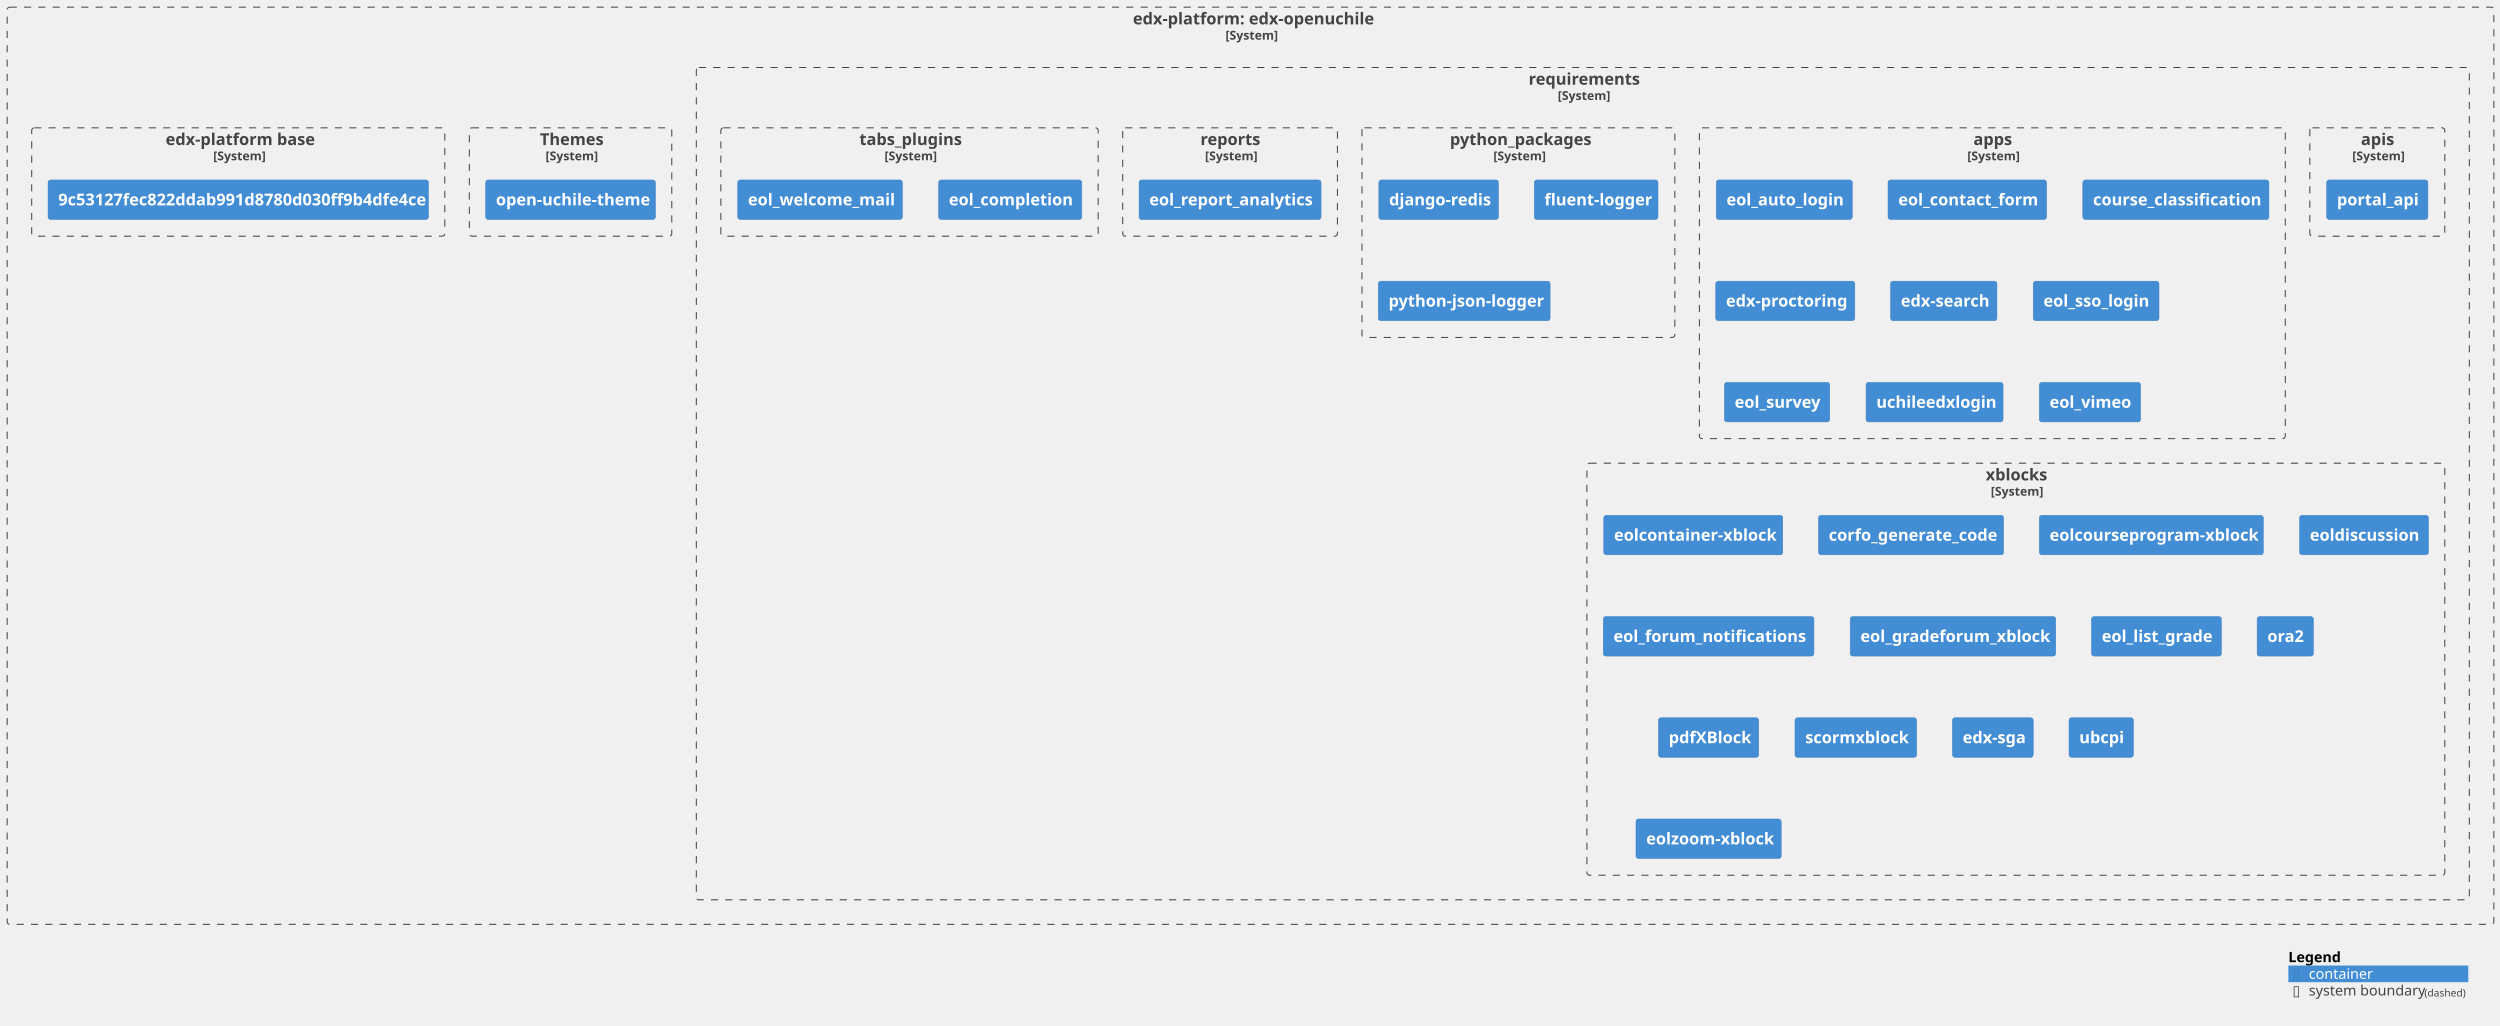
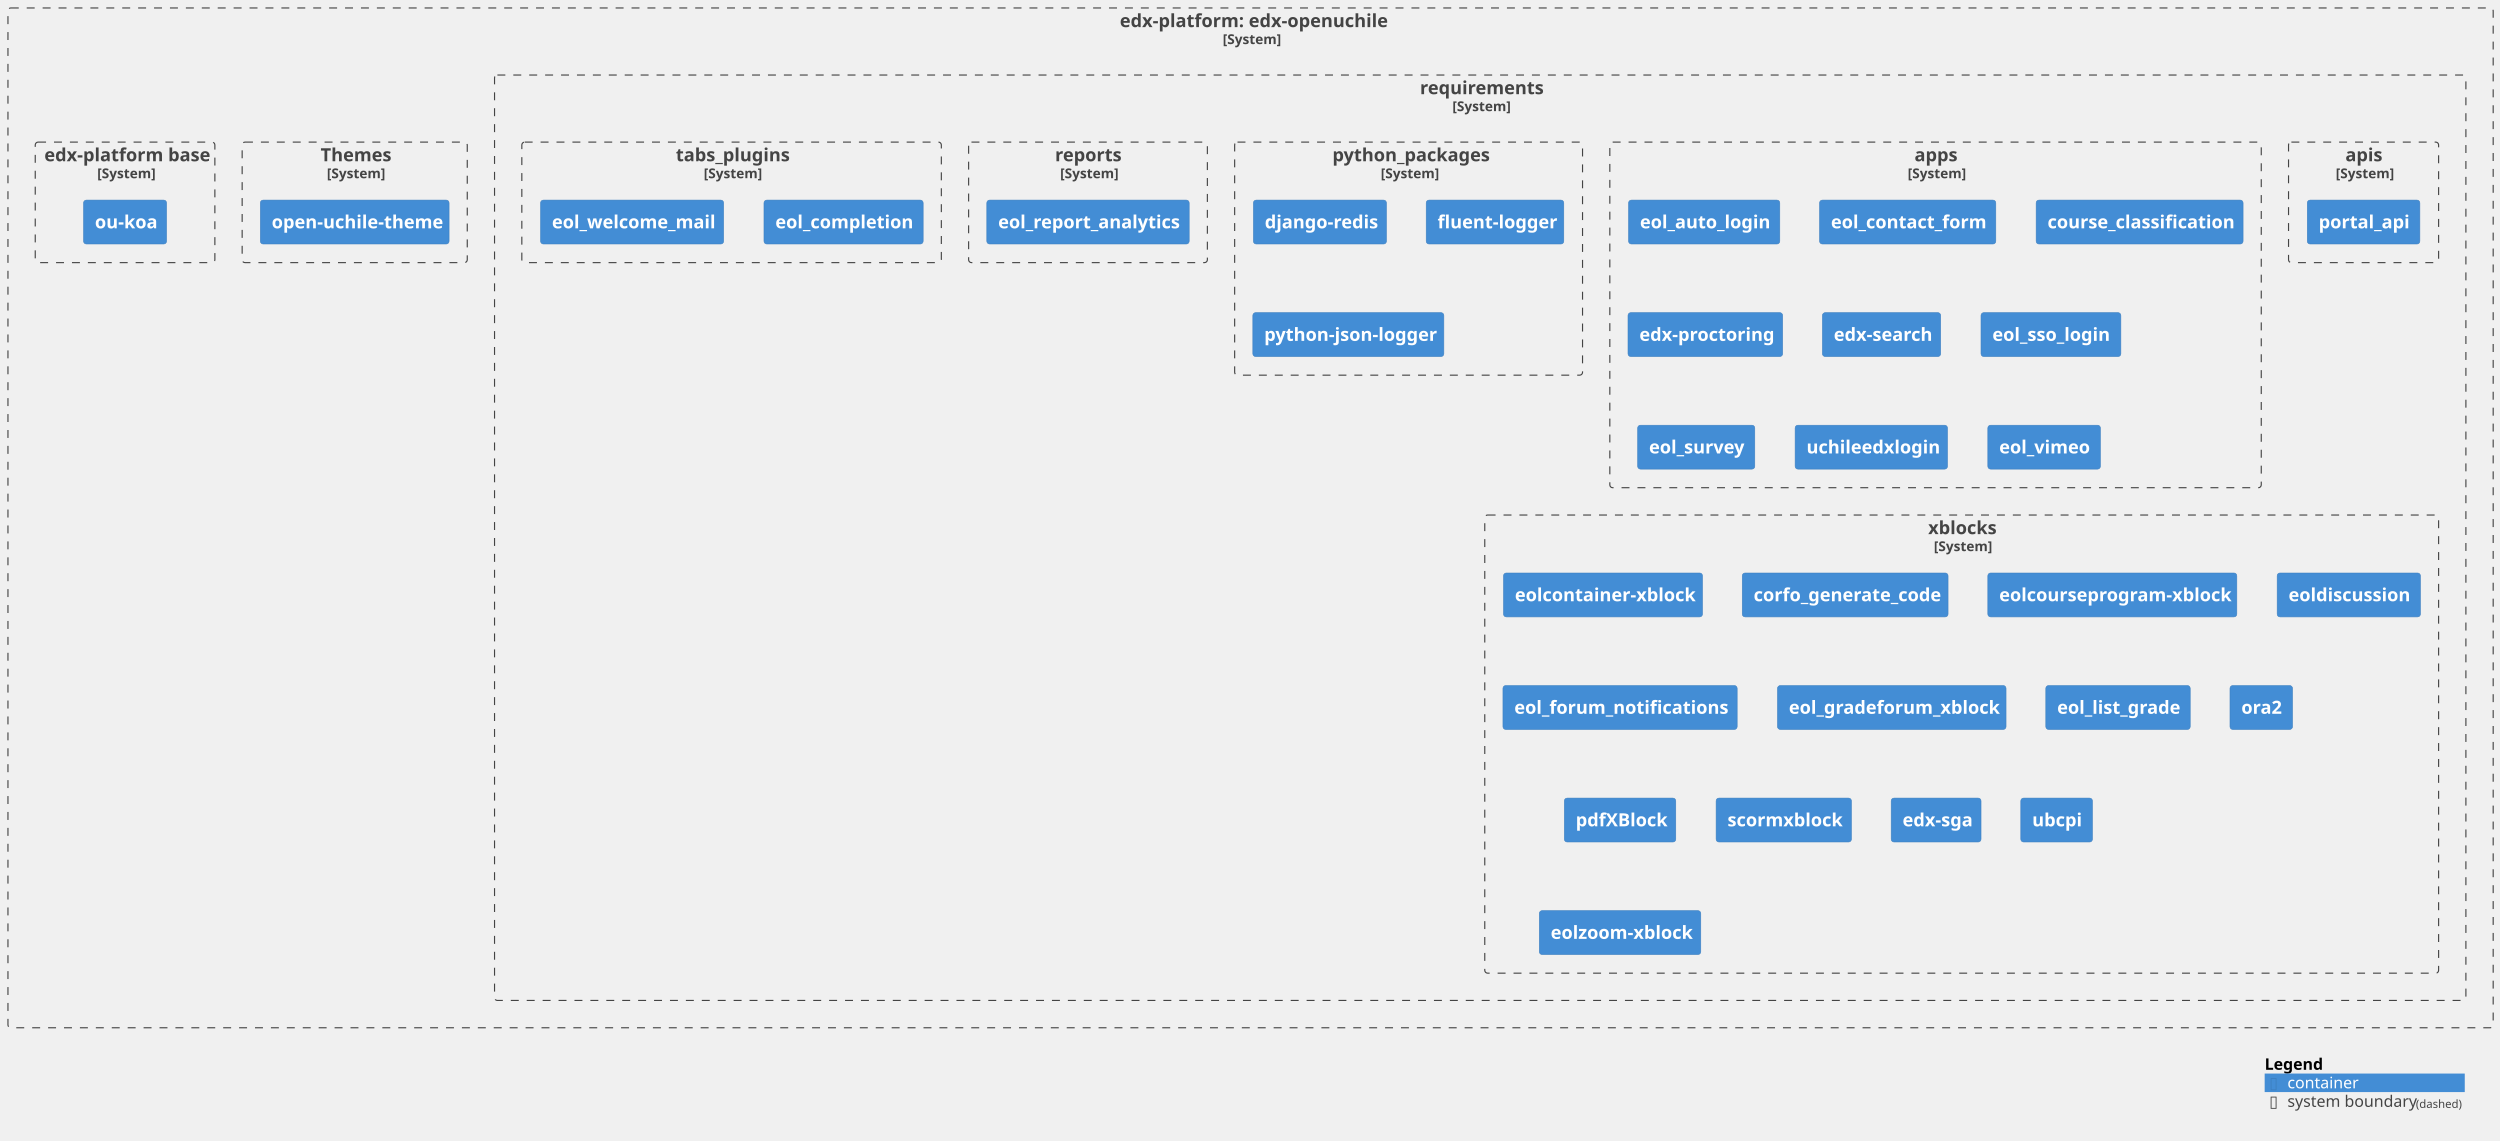
- <svg xmlns="http://www.w3.org/2000/svg" xmlns:xlink="http://www.w3.org/1999/xlink" contentStyleType="text/css" height="1003px" preserveAspectRatio="none" style="width:2445px;height:1003px;background:#FFFFFF;" version="1.1" viewBox="0 0 2445 1003" width="2445px" zoomAndPan="magnify">
+ <svg xmlns="http://www.w3.org/2000/svg" xmlns:xlink="http://www.w3.org/1999/xlink" contentStyleType="text/css" height="1003px" preserveAspectRatio="none" style="width:2199px;height:1003px;background:#FFFFFF;" version="1.1" viewBox="0 0 2199 1003" width="2199px" zoomAndPan="magnify">
  <defs />
  <g>
    <g id="cluster_c1">
      <a href="https://github.com/open-uchile/edx-openuchile" target="foo" title="https://github.com/open-uchile/edx-openuchile" xlink:actuate="onRequest" xlink:href="https://github.com/open-uchile/edx-openuchile" xlink:show="new" xlink:title="https://github.com/open-uchile/edx-openuchile" xlink:type="simple">
-         <rect fill="none" height="897" rx="2.5" ry="2.5" style="stroke:#444444;stroke-width:1.0;stroke-dasharray:7.0,7.0;" width="2432" x="7" y="7" />
-         <text fill="#444444" font-family="sans-serif" font-size="16" font-weight="bold" lengthAdjust="spacing" textLength="230" x="1108" y="23.852">edx-platform: edx-openuchile</text>
-         <text fill="#444444" font-family="sans-serif" font-size="12" font-weight="bold" lengthAdjust="spacing" textLength="49" x="1198.5" y="38.764">[System]</text>
+         <rect fill="none" height="897" rx="2.5" ry="2.5" style="stroke:#444444;stroke-width:1.0;stroke-dasharray:7.0,7.0;" width="2186" x="7" y="7" />
+         <text fill="#444444" font-family="sans-serif" font-size="16" font-weight="bold" lengthAdjust="spacing" textLength="230" x="985" y="23.852">edx-platform: edx-openuchile</text>
+         <text fill="#444444" font-family="sans-serif" font-size="12" font-weight="bold" lengthAdjust="spacing" textLength="49" x="1075.5" y="38.764">[System]</text>
      </a>
    </g>
    <g id="cluster_c2">
      <a href="https://github.com/open-uchile/edx-openuchile/blob/main/requirements/" target="foo" title="https://github.com/open-uchile/edx-openuchile/blob/main/requirements/" xlink:actuate="onRequest" xlink:href="https://github.com/open-uchile/edx-openuchile/blob/main/requirements/" xlink:show="new" xlink:title="https://github.com/open-uchile/edx-openuchile/blob/main/requirements/" xlink:type="simple">
-         <rect fill="none" height="814" rx="2.5" ry="2.5" style="stroke:#444444;stroke-width:1.0;stroke-dasharray:7.0,7.0;" width="1734" x="681" y="66" />
-         <text fill="#444444" font-family="sans-serif" font-size="16" font-weight="bold" lengthAdjust="spacing" textLength="106" x="1495" y="82.852">requirements</text>
-         <text fill="#444444" font-family="sans-serif" font-size="12" font-weight="bold" lengthAdjust="spacing" textLength="49" x="1523.5" y="97.764">[System]</text>
+         <rect fill="none" height="814" rx="2.5" ry="2.5" style="stroke:#444444;stroke-width:1.0;stroke-dasharray:7.0,7.0;" width="1734" x="435" y="66" />
+         <text fill="#444444" font-family="sans-serif" font-size="16" font-weight="bold" lengthAdjust="spacing" textLength="106" x="1249" y="82.852">requirements</text>
+         <text fill="#444444" font-family="sans-serif" font-size="12" font-weight="bold" lengthAdjust="spacing" textLength="49" x="1277.5" y="97.764">[System]</text>
      </a>
    </g>
    <g id="cluster_apis">
      <a href="https://github.com/open-uchile/edx-openuchile/blob/main/requirements/apis.txt" target="foo" title="https://github.com/open-uchile/edx-openuchile/blob/main/requirements/apis.txt" xlink:actuate="onRequest" xlink:href="https://github.com/open-uchile/edx-openuchile/blob/main/requirements/apis.txt" xlink:show="new" xlink:title="https://github.com/open-uchile/edx-openuchile/blob/main/requirements/apis.txt" xlink:type="simple">
-         <rect fill="none" height="106" rx="2.5" ry="2.5" style="stroke:#444444;stroke-width:1.0;stroke-dasharray:7.0,7.0;" width="132" x="2259" y="125" />
-         <text fill="#444444" font-family="sans-serif" font-size="16" font-weight="bold" lengthAdjust="spacing" textLength="32" x="2309" y="141.852">apis</text>
-         <text fill="#444444" font-family="sans-serif" font-size="12" font-weight="bold" lengthAdjust="spacing" textLength="49" x="2300.5" y="156.764">[System]</text>
+         <rect fill="none" height="106" rx="2.5" ry="2.5" style="stroke:#444444;stroke-width:1.0;stroke-dasharray:7.0,7.0;" width="132" x="2013" y="125" />
+         <text fill="#444444" font-family="sans-serif" font-size="16" font-weight="bold" lengthAdjust="spacing" textLength="32" x="2063" y="141.852">apis</text>
+         <text fill="#444444" font-family="sans-serif" font-size="12" font-weight="bold" lengthAdjust="spacing" textLength="49" x="2054.5" y="156.764">[System]</text>
      </a>
    </g>
    <g id="cluster_apps">
      <a href="https://github.com/open-uchile/edx-openuchile/blob/main/requirements/apps.txt" target="foo" title="https://github.com/open-uchile/edx-openuchile/blob/main/requirements/apps.txt" xlink:actuate="onRequest" xlink:href="https://github.com/open-uchile/edx-openuchile/blob/main/requirements/apps.txt" xlink:show="new" xlink:title="https://github.com/open-uchile/edx-openuchile/blob/main/requirements/apps.txt" xlink:type="simple">
-         <rect fill="none" height="304" rx="2.5" ry="2.5" style="stroke:#444444;stroke-width:1.0;stroke-dasharray:7.0,7.0;" width="573" x="1662" y="125" />
-         <text fill="#444444" font-family="sans-serif" font-size="16" font-weight="bold" lengthAdjust="spacing" textLength="37" x="1930" y="141.852">apps</text>
-         <text fill="#444444" font-family="sans-serif" font-size="12" font-weight="bold" lengthAdjust="spacing" textLength="49" x="1924" y="156.764">[System]</text>
+         <rect fill="none" height="304" rx="2.5" ry="2.5" style="stroke:#444444;stroke-width:1.0;stroke-dasharray:7.0,7.0;" width="573" x="1416" y="125" />
+         <text fill="#444444" font-family="sans-serif" font-size="16" font-weight="bold" lengthAdjust="spacing" textLength="37" x="1684" y="141.852">apps</text>
+         <text fill="#444444" font-family="sans-serif" font-size="12" font-weight="bold" lengthAdjust="spacing" textLength="49" x="1678" y="156.764">[System]</text>
      </a>
    </g>
    <g id="cluster_python_packages">
      <a href="https://github.com/open-uchile/edx-openuchile/blob/main/requirements/python_packages.txt" target="foo" title="https://github.com/open-uchile/edx-openuchile/blob/main/requirements/python_packages.txt" xlink:actuate="onRequest" xlink:href="https://github.com/open-uchile/edx-openuchile/blob/main/requirements/python_packages.txt" xlink:show="new" xlink:title="https://github.com/open-uchile/edx-openuchile/blob/main/requirements/python_packages.txt" xlink:type="simple">
-         <rect fill="none" height="205" rx="2.5" ry="2.5" style="stroke:#444444;stroke-width:1.0;stroke-dasharray:7.0,7.0;" width="306" x="1332" y="125" />
-         <text fill="#444444" font-family="sans-serif" font-size="16" font-weight="bold" lengthAdjust="spacing" textLength="134" x="1418" y="141.852">python_packages</text>
-         <text fill="#444444" font-family="sans-serif" font-size="12" font-weight="bold" lengthAdjust="spacing" textLength="49" x="1460.5" y="156.764">[System]</text>
+         <rect fill="none" height="205" rx="2.5" ry="2.5" style="stroke:#444444;stroke-width:1.0;stroke-dasharray:7.0,7.0;" width="306" x="1086" y="125" />
+         <text fill="#444444" font-family="sans-serif" font-size="16" font-weight="bold" lengthAdjust="spacing" textLength="134" x="1172" y="141.852">python_packages</text>
+         <text fill="#444444" font-family="sans-serif" font-size="12" font-weight="bold" lengthAdjust="spacing" textLength="49" x="1214.5" y="156.764">[System]</text>
      </a>
    </g>
    <g id="cluster_reports">
      <a href="https://github.com/open-uchile/edx-openuchile/blob/main/requirements/reports.txt" target="foo" title="https://github.com/open-uchile/edx-openuchile/blob/main/requirements/reports.txt" xlink:actuate="onRequest" xlink:href="https://github.com/open-uchile/edx-openuchile/blob/main/requirements/reports.txt" xlink:show="new" xlink:title="https://github.com/open-uchile/edx-openuchile/blob/main/requirements/reports.txt" xlink:type="simple">
-         <rect fill="none" height="106" rx="2.5" ry="2.5" style="stroke:#444444;stroke-width:1.0;stroke-dasharray:7.0,7.0;" width="210" x="1098" y="125" />
-         <text fill="#444444" font-family="sans-serif" font-size="16" font-weight="bold" lengthAdjust="spacing" textLength="58" x="1174" y="141.852">reports</text>
-         <text fill="#444444" font-family="sans-serif" font-size="12" font-weight="bold" lengthAdjust="spacing" textLength="49" x="1178.5" y="156.764">[System]</text>
+         <rect fill="none" height="106" rx="2.5" ry="2.5" style="stroke:#444444;stroke-width:1.0;stroke-dasharray:7.0,7.0;" width="210" x="852" y="125" />
+         <text fill="#444444" font-family="sans-serif" font-size="16" font-weight="bold" lengthAdjust="spacing" textLength="58" x="928" y="141.852">reports</text>
+         <text fill="#444444" font-family="sans-serif" font-size="12" font-weight="bold" lengthAdjust="spacing" textLength="49" x="932.5" y="156.764">[System]</text>
      </a>
    </g>
    <g id="cluster_tabs_plugins">
      <a href="https://github.com/open-uchile/edx-openuchile/blob/main/requirements/tabs_plugins.txt" target="foo" title="https://github.com/open-uchile/edx-openuchile/blob/main/requirements/tabs_plugins.txt" xlink:actuate="onRequest" xlink:href="https://github.com/open-uchile/edx-openuchile/blob/main/requirements/tabs_plugins.txt" xlink:show="new" xlink:title="https://github.com/open-uchile/edx-openuchile/blob/main/requirements/tabs_plugins.txt" xlink:type="simple">
-         <rect fill="none" height="106" rx="2.5" ry="2.5" style="stroke:#444444;stroke-width:1.0;stroke-dasharray:7.0,7.0;" width="369" x="705" y="125" />
-         <text fill="#444444" font-family="sans-serif" font-size="16" font-weight="bold" lengthAdjust="spacing" textLength="98" x="840.5" y="141.852">tabs_plugins</text>
-         <text fill="#444444" font-family="sans-serif" font-size="12" font-weight="bold" lengthAdjust="spacing" textLength="49" x="865" y="156.764">[System]</text>
+         <rect fill="none" height="106" rx="2.5" ry="2.5" style="stroke:#444444;stroke-width:1.0;stroke-dasharray:7.0,7.0;" width="369" x="459" y="125" />
+         <text fill="#444444" font-family="sans-serif" font-size="16" font-weight="bold" lengthAdjust="spacing" textLength="98" x="594.5" y="141.852">tabs_plugins</text>
+         <text fill="#444444" font-family="sans-serif" font-size="12" font-weight="bold" lengthAdjust="spacing" textLength="49" x="619" y="156.764">[System]</text>
      </a>
    </g>
    <g id="cluster_xblocks">
      <a href="https://github.com/open-uchile/edx-openuchile/blob/main/requirements/xblocks.txt" target="foo" title="https://github.com/open-uchile/edx-openuchile/blob/main/requirements/xblocks.txt" xlink:actuate="onRequest" xlink:href="https://github.com/open-uchile/edx-openuchile/blob/main/requirements/xblocks.txt" xlink:show="new" xlink:title="https://github.com/open-uchile/edx-openuchile/blob/main/requirements/xblocks.txt" xlink:type="simple">
-         <rect fill="none" height="403" rx="2.5" ry="2.5" style="stroke:#444444;stroke-width:1.0;stroke-dasharray:7.0,7.0;" width="839" x="1552" y="453" />
-         <text fill="#444444" font-family="sans-serif" font-size="16" font-weight="bold" lengthAdjust="spacing" textLength="59" x="1942" y="469.852">xblocks</text>
-         <text fill="#444444" font-family="sans-serif" font-size="12" font-weight="bold" lengthAdjust="spacing" textLength="49" x="1947" y="484.764">[System]</text>
+         <rect fill="none" height="403" rx="2.5" ry="2.5" style="stroke:#444444;stroke-width:1.0;stroke-dasharray:7.0,7.0;" width="839" x="1306" y="453" />
+         <text fill="#444444" font-family="sans-serif" font-size="16" font-weight="bold" lengthAdjust="spacing" textLength="59" x="1696" y="469.852">xblocks</text>
+         <text fill="#444444" font-family="sans-serif" font-size="12" font-weight="bold" lengthAdjust="spacing" textLength="49" x="1701" y="484.764">[System]</text>
      </a>
    </g>
    <g id="cluster_theme">
      <a href="https://github.com/open-uchile/edx-openuchile/blob/main/themes/" target="foo" title="https://github.com/open-uchile/edx-openuchile/blob/main/themes/" xlink:actuate="onRequest" xlink:href="https://github.com/open-uchile/edx-openuchile/blob/main/themes/" xlink:show="new" xlink:title="https://github.com/open-uchile/edx-openuchile/blob/main/themes/" xlink:type="simple">
-         <rect fill="none" height="106" rx="2.5" ry="2.5" style="stroke:#444444;stroke-width:1.0;stroke-dasharray:7.0,7.0;" width="198" x="459" y="125" />
-         <text fill="#444444" font-family="sans-serif" font-size="16" font-weight="bold" lengthAdjust="spacing" textLength="60" x="528" y="141.852">Themes</text>
-         <text fill="#444444" font-family="sans-serif" font-size="12" font-weight="bold" lengthAdjust="spacing" textLength="49" x="533.5" y="156.764">[System]</text>
+         <rect fill="none" height="106" rx="2.5" ry="2.5" style="stroke:#444444;stroke-width:1.0;stroke-dasharray:7.0,7.0;" width="198" x="213" y="125" />
+         <text fill="#444444" font-family="sans-serif" font-size="16" font-weight="bold" lengthAdjust="spacing" textLength="60" x="282" y="141.852">Themes</text>
+         <text fill="#444444" font-family="sans-serif" font-size="12" font-weight="bold" lengthAdjust="spacing" textLength="49" x="287.5" y="156.764">[System]</text>
      </a>
    </g>
    <g id="cluster_dockerfile">
      <a href="https://github.com/open-uchile/edx-openuchile/blob/main/Dockerfile" target="foo" title="https://github.com/open-uchile/edx-openuchile/blob/main/Dockerfile" xlink:actuate="onRequest" xlink:href="https://github.com/open-uchile/edx-openuchile/blob/main/Dockerfile" xlink:show="new" xlink:title="https://github.com/open-uchile/edx-openuchile/blob/main/Dockerfile" xlink:type="simple">
-         <rect fill="none" height="106" rx="2.5" ry="2.5" style="stroke:#444444;stroke-width:1.0;stroke-dasharray:7.0,7.0;" width="404" x="31" y="125" />
-         <text fill="#444444" font-family="sans-serif" font-size="16" font-weight="bold" lengthAdjust="spacing" textLength="142" x="162" y="141.852">edx-platform base</text>
-         <text fill="#444444" font-family="sans-serif" font-size="12" font-weight="bold" lengthAdjust="spacing" textLength="49" x="208.5" y="156.764">[System]</text>
+         <rect fill="none" height="106" rx="2.5" ry="2.5" style="stroke:#444444;stroke-width:1.0;stroke-dasharray:7.0,7.0;" width="158" x="31" y="125" />
+         <text fill="#444444" font-family="sans-serif" font-size="16" font-weight="bold" lengthAdjust="spacing" textLength="142" x="39" y="141.852">edx-platform base</text>
+         <text fill="#444444" font-family="sans-serif" font-size="12" font-weight="bold" lengthAdjust="spacing" textLength="49" x="85.5" y="156.764">[System]</text>
      </a>
    </g>
    <g id="elem_apis1">
      <a href="https://github.com/open-uchile/portal_api" target="foo" title="https://github.com/open-uchile/portal_api" xlink:actuate="onRequest" xlink:href="https://github.com/open-uchile/portal_api" xlink:show="new" xlink:title="https://github.com/open-uchile/portal_api" xlink:type="simple">
-         <rect fill="#438DD5" height="38.625" rx="2.5" ry="2.5" style="stroke:#3C7FC0;stroke-width:0.5;" width="99" x="2275.5" y="176" />
-         <text fill="#FFFFFF" font-family="sans-serif" font-size="16" font-weight="bold" lengthAdjust="spacing" textLength="79" x="2285.5" y="200.852">portal_api</text>
+         <rect fill="#438DD5" height="38.625" rx="2.5" ry="2.5" style="stroke:#3C7FC0;stroke-width:0.5;" width="99" x="2029.5" y="176" />
+         <text fill="#FFFFFF" font-family="sans-serif" font-size="16" font-weight="bold" lengthAdjust="spacing" textLength="79" x="2039.5" y="200.852">portal_api</text>
      </a>
    </g>
    <g id="elem_apps1">
      <a href="https://github.com/eol-uchile/eol_auto_login" target="foo" title="https://github.com/eol-uchile/eol_auto_login" xlink:actuate="onRequest" xlink:href="https://github.com/eol-uchile/eol_auto_login" xlink:show="new" xlink:title="https://github.com/eol-uchile/eol_auto_login" xlink:type="simple">
-         <rect fill="#438DD5" height="38.625" rx="2.5" ry="2.5" style="stroke:#3C7FC0;stroke-width:0.5;" width="133" x="1678.5" y="176" />
-         <text fill="#FFFFFF" font-family="sans-serif" font-size="16" font-weight="bold" lengthAdjust="spacing" textLength="113" x="1688.5" y="200.852">eol_auto_login</text>
+         <rect fill="#438DD5" height="38.625" rx="2.5" ry="2.5" style="stroke:#3C7FC0;stroke-width:0.5;" width="133" x="1432.5" y="176" />
+         <text fill="#FFFFFF" font-family="sans-serif" font-size="16" font-weight="bold" lengthAdjust="spacing" textLength="113" x="1442.5" y="200.852">eol_auto_login</text>
      </a>
    </g>
    <g id="elem_apps2">
      <a href="https://github.com/open-uchile/eol_contact_form" target="foo" title="https://github.com/open-uchile/eol_contact_form" xlink:actuate="onRequest" xlink:href="https://github.com/open-uchile/eol_contact_form" xlink:show="new" xlink:title="https://github.com/open-uchile/eol_contact_form" xlink:type="simple">
-         <rect fill="#438DD5" height="38.625" rx="2.5" ry="2.5" style="stroke:#3C7FC0;stroke-width:0.5;" width="155" x="1846.5" y="176" />
-         <text fill="#FFFFFF" font-family="sans-serif" font-size="16" font-weight="bold" lengthAdjust="spacing" textLength="135" x="1856.5" y="200.852">eol_contact_form</text>
+         <rect fill="#438DD5" height="38.625" rx="2.5" ry="2.5" style="stroke:#3C7FC0;stroke-width:0.5;" width="155" x="1600.5" y="176" />
+         <text fill="#FFFFFF" font-family="sans-serif" font-size="16" font-weight="bold" lengthAdjust="spacing" textLength="135" x="1610.5" y="200.852">eol_contact_form</text>
      </a>
    </g>
    <g id="elem_apps3">
      <a href="https://github.com/eol-uchile/course_classification" target="foo" title="https://github.com/eol-uchile/course_classification" xlink:actuate="onRequest" xlink:href="https://github.com/eol-uchile/course_classification" xlink:show="new" xlink:title="https://github.com/eol-uchile/course_classification" xlink:type="simple">
-         <rect fill="#438DD5" height="38.625" rx="2.5" ry="2.5" style="stroke:#3C7FC0;stroke-width:0.5;" width="182" x="2037" y="176" />
-         <text fill="#FFFFFF" font-family="sans-serif" font-size="16" font-weight="bold" lengthAdjust="spacing" textLength="162" x="2047" y="200.852">course_classification</text>
+         <rect fill="#438DD5" height="38.625" rx="2.5" ry="2.5" style="stroke:#3C7FC0;stroke-width:0.5;" width="182" x="1791" y="176" />
+         <text fill="#FFFFFF" font-family="sans-serif" font-size="16" font-weight="bold" lengthAdjust="spacing" textLength="162" x="1801" y="200.852">course_classification</text>
      </a>
    </g>
    <g id="elem_apps4">
      <a href="https://github.com/open-uchile/edx-proctoring" target="foo" title="https://github.com/open-uchile/edx-proctoring" xlink:actuate="onRequest" xlink:href="https://github.com/open-uchile/edx-proctoring" xlink:show="new" xlink:title="https://github.com/open-uchile/edx-proctoring" xlink:type="simple">
-         <rect fill="#438DD5" height="38.625" rx="2.5" ry="2.5" style="stroke:#3C7FC0;stroke-width:0.5;" width="136" x="1678" y="275" />
-         <text fill="#FFFFFF" font-family="sans-serif" font-size="16" font-weight="bold" lengthAdjust="spacing" textLength="116" x="1688" y="299.852">edx-proctoring</text>
+         <rect fill="#438DD5" height="38.625" rx="2.5" ry="2.5" style="stroke:#3C7FC0;stroke-width:0.5;" width="136" x="1432" y="275" />
+         <text fill="#FFFFFF" font-family="sans-serif" font-size="16" font-weight="bold" lengthAdjust="spacing" textLength="116" x="1442" y="299.852">edx-proctoring</text>
      </a>
    </g>
    <g id="elem_apps5">
      <a href="https://github.com/eol-uchile/edx-search" target="foo" title="https://github.com/eol-uchile/edx-search" xlink:actuate="onRequest" xlink:href="https://github.com/eol-uchile/edx-search" xlink:show="new" xlink:title="https://github.com/eol-uchile/edx-search" xlink:type="simple">
-         <rect fill="#438DD5" height="38.625" rx="2.5" ry="2.5" style="stroke:#3C7FC0;stroke-width:0.5;" width="104" x="1849" y="275" />
-         <text fill="#FFFFFF" font-family="sans-serif" font-size="16" font-weight="bold" lengthAdjust="spacing" textLength="84" x="1859" y="299.852">edx-search</text>
+         <rect fill="#438DD5" height="38.625" rx="2.5" ry="2.5" style="stroke:#3C7FC0;stroke-width:0.5;" width="104" x="1603" y="275" />
+         <text fill="#FFFFFF" font-family="sans-serif" font-size="16" font-weight="bold" lengthAdjust="spacing" textLength="84" x="1613" y="299.852">edx-search</text>
      </a>
    </g>
    <g id="elem_apps6">
      <a href="https://github.com/eol-uchile/eol_sso_login" target="foo" title="https://github.com/eol-uchile/eol_sso_login" xlink:actuate="onRequest" xlink:href="https://github.com/eol-uchile/eol_sso_login" xlink:show="new" xlink:title="https://github.com/eol-uchile/eol_sso_login" xlink:type="simple">
-         <rect fill="#438DD5" height="38.625" rx="2.5" ry="2.5" style="stroke:#3C7FC0;stroke-width:0.5;" width="123" x="1988.5" y="275" />
-         <text fill="#FFFFFF" font-family="sans-serif" font-size="16" font-weight="bold" lengthAdjust="spacing" textLength="103" x="1998.5" y="299.852">eol_sso_login</text>
+         <rect fill="#438DD5" height="38.625" rx="2.5" ry="2.5" style="stroke:#3C7FC0;stroke-width:0.5;" width="123" x="1742.5" y="275" />
+         <text fill="#FFFFFF" font-family="sans-serif" font-size="16" font-weight="bold" lengthAdjust="spacing" textLength="103" x="1752.5" y="299.852">eol_sso_login</text>
      </a>
    </g>
    <g id="elem_apps7">
      <a href="https://github.com/eol-uchile/eol_survey" target="foo" title="https://github.com/eol-uchile/eol_survey" xlink:actuate="onRequest" xlink:href="https://github.com/eol-uchile/eol_survey" xlink:show="new" xlink:title="https://github.com/eol-uchile/eol_survey" xlink:type="simple">
-         <rect fill="#438DD5" height="38.625" rx="2.5" ry="2.5" style="stroke:#3C7FC0;stroke-width:0.5;" width="103" x="1686.5" y="374" />
-         <text fill="#FFFFFF" font-family="sans-serif" font-size="16" font-weight="bold" lengthAdjust="spacing" textLength="83" x="1696.5" y="398.852">eol_survey</text>
+         <rect fill="#438DD5" height="38.625" rx="2.5" ry="2.5" style="stroke:#3C7FC0;stroke-width:0.5;" width="103" x="1440.5" y="374" />
+         <text fill="#FFFFFF" font-family="sans-serif" font-size="16" font-weight="bold" lengthAdjust="spacing" textLength="83" x="1450.5" y="398.852">eol_survey</text>
      </a>
    </g>
    <g id="elem_apps8">
      <a href="https://github.com/open-uchile/uchileedxlogin" target="foo" title="https://github.com/open-uchile/uchileedxlogin" xlink:actuate="onRequest" xlink:href="https://github.com/open-uchile/uchileedxlogin" xlink:show="new" xlink:title="https://github.com/open-uchile/uchileedxlogin" xlink:type="simple">
-         <rect fill="#438DD5" height="38.625" rx="2.5" ry="2.5" style="stroke:#3C7FC0;stroke-width:0.5;" width="134" x="1825" y="374" />
-         <text fill="#FFFFFF" font-family="sans-serif" font-size="16" font-weight="bold" lengthAdjust="spacing" textLength="114" x="1835" y="398.852">uchileedxlogin</text>
+         <rect fill="#438DD5" height="38.625" rx="2.5" ry="2.5" style="stroke:#3C7FC0;stroke-width:0.5;" width="134" x="1579" y="374" />
+         <text fill="#FFFFFF" font-family="sans-serif" font-size="16" font-weight="bold" lengthAdjust="spacing" textLength="114" x="1589" y="398.852">uchileedxlogin</text>
      </a>
    </g>
    <g id="elem_apps9">
      <a href="https://github.com/open-uchile/eol_vimeo" target="foo" title="https://github.com/open-uchile/eol_vimeo" xlink:actuate="onRequest" xlink:href="https://github.com/open-uchile/eol_vimeo" xlink:show="new" xlink:title="https://github.com/open-uchile/eol_vimeo" xlink:type="simple">
-         <rect fill="#438DD5" height="38.625" rx="2.5" ry="2.5" style="stroke:#3C7FC0;stroke-width:0.5;" width="99" x="1994.5" y="374" />
-         <text fill="#FFFFFF" font-family="sans-serif" font-size="16" font-weight="bold" lengthAdjust="spacing" textLength="79" x="2004.5" y="398.852">eol_vimeo</text>
+         <rect fill="#438DD5" height="38.625" rx="2.5" ry="2.5" style="stroke:#3C7FC0;stroke-width:0.5;" width="99" x="1748.5" y="374" />
+         <text fill="#FFFFFF" font-family="sans-serif" font-size="16" font-weight="bold" lengthAdjust="spacing" textLength="79" x="1758.5" y="398.852">eol_vimeo</text>
      </a>
    </g>
    <g id="elem_python_packages1">
-       <rect fill="#438DD5" height="38.625" rx="2.5" ry="2.5" style="stroke:#3C7FC0;stroke-width:0.5;" width="117" x="1348.5" y="176" />
-       <text fill="#FFFFFF" font-family="sans-serif" font-size="16" font-weight="bold" lengthAdjust="spacing" textLength="97" x="1358.5" y="200.852">django-redis</text>
+       <rect fill="#438DD5" height="38.625" rx="2.5" ry="2.5" style="stroke:#3C7FC0;stroke-width:0.5;" width="117" x="1102.5" y="176" />
+       <text fill="#FFFFFF" font-family="sans-serif" font-size="16" font-weight="bold" lengthAdjust="spacing" textLength="97" x="1112.5" y="200.852">django-redis</text>
    </g>
    <g id="elem_python_packages2">
-       <rect fill="#438DD5" height="38.625" rx="2.5" ry="2.5" style="stroke:#3C7FC0;stroke-width:0.5;" width="121" x="1500.5" y="176" />
-       <text fill="#FFFFFF" font-family="sans-serif" font-size="16" font-weight="bold" lengthAdjust="spacing" textLength="101" x="1510.5" y="200.852">fluent-logger</text>
+       <rect fill="#438DD5" height="38.625" rx="2.5" ry="2.5" style="stroke:#3C7FC0;stroke-width:0.5;" width="121" x="1254.5" y="176" />
+       <text fill="#FFFFFF" font-family="sans-serif" font-size="16" font-weight="bold" lengthAdjust="spacing" textLength="101" x="1264.5" y="200.852">fluent-logger</text>
    </g>
    <g id="elem_python_packages3">
-       <rect fill="#438DD5" height="38.625" rx="2.5" ry="2.5" style="stroke:#3C7FC0;stroke-width:0.5;" width="168" x="1348" y="275" />
-       <text fill="#FFFFFF" font-family="sans-serif" font-size="16" font-weight="bold" lengthAdjust="spacing" textLength="148" x="1358" y="299.852">python-json-logger</text>
+       <rect fill="#438DD5" height="38.625" rx="2.5" ry="2.5" style="stroke:#3C7FC0;stroke-width:0.5;" width="168" x="1102" y="275" />
+       <text fill="#FFFFFF" font-family="sans-serif" font-size="16" font-weight="bold" lengthAdjust="spacing" textLength="148" x="1112" y="299.852">python-json-logger</text>
    </g>
    <g id="elem_reports1">
      <a href="https://github.com/eol-uchile/eol_report_analytics" target="foo" title="https://github.com/eol-uchile/eol_report_analytics" xlink:actuate="onRequest" xlink:href="https://github.com/eol-uchile/eol_report_analytics" xlink:show="new" xlink:title="https://github.com/eol-uchile/eol_report_analytics" xlink:type="simple">
-         <rect fill="#438DD5" height="38.625" rx="2.5" ry="2.5" style="stroke:#3C7FC0;stroke-width:0.5;" width="178" x="1114" y="176" />
-         <text fill="#FFFFFF" font-family="sans-serif" font-size="16" font-weight="bold" lengthAdjust="spacing" textLength="158" x="1124" y="200.852">eol_report_analytics</text>
+         <rect fill="#438DD5" height="38.625" rx="2.5" ry="2.5" style="stroke:#3C7FC0;stroke-width:0.5;" width="178" x="868" y="176" />
+         <text fill="#FFFFFF" font-family="sans-serif" font-size="16" font-weight="bold" lengthAdjust="spacing" textLength="158" x="878" y="200.852">eol_report_analytics</text>
      </a>
    </g>
    <g id="elem_tabs_plugins1">
      <a href="https://github.com/eol-uchile/eol_completion" target="foo" title="https://github.com/eol-uchile/eol_completion" xlink:actuate="onRequest" xlink:href="https://github.com/eol-uchile/eol_completion" xlink:show="new" xlink:title="https://github.com/eol-uchile/eol_completion" xlink:type="simple">
-         <rect fill="#438DD5" height="38.625" rx="2.5" ry="2.5" style="stroke:#3C7FC0;stroke-width:0.5;" width="140" x="918" y="176" />
-         <text fill="#FFFFFF" font-family="sans-serif" font-size="16" font-weight="bold" lengthAdjust="spacing" textLength="120" x="928" y="200.852">eol_completion</text>
+         <rect fill="#438DD5" height="38.625" rx="2.5" ry="2.5" style="stroke:#3C7FC0;stroke-width:0.5;" width="140" x="672" y="176" />
+         <text fill="#FFFFFF" font-family="sans-serif" font-size="16" font-weight="bold" lengthAdjust="spacing" textLength="120" x="682" y="200.852">eol_completion</text>
      </a>
    </g>
    <g id="elem_tabs_plugins2">
      <a href="https://github.com/eol-uchile/eol_welcome_mail" target="foo" title="https://github.com/eol-uchile/eol_welcome_mail" xlink:actuate="onRequest" xlink:href="https://github.com/eol-uchile/eol_welcome_mail" xlink:show="new" xlink:title="https://github.com/eol-uchile/eol_welcome_mail" xlink:type="simple">
-         <rect fill="#438DD5" height="38.625" rx="2.5" ry="2.5" style="stroke:#3C7FC0;stroke-width:0.5;" width="161" x="721.5" y="176" />
-         <text fill="#FFFFFF" font-family="sans-serif" font-size="16" font-weight="bold" lengthAdjust="spacing" textLength="141" x="731.5" y="200.852">eol_welcome_mail</text>
+         <rect fill="#438DD5" height="38.625" rx="2.5" ry="2.5" style="stroke:#3C7FC0;stroke-width:0.5;" width="161" x="475.5" y="176" />
+         <text fill="#FFFFFF" font-family="sans-serif" font-size="16" font-weight="bold" lengthAdjust="spacing" textLength="141" x="485.5" y="200.852">eol_welcome_mail</text>
      </a>
    </g>
    <g id="elem_xblocks1">
      <a href="https://github.com/eol-uchile/eol-container-xblock.git" target="foo" title="https://github.com/eol-uchile/eol-container-xblock.git" xlink:actuate="onRequest" xlink:href="https://github.com/eol-uchile/eol-container-xblock.git" xlink:show="new" xlink:title="https://github.com/eol-uchile/eol-container-xblock.git" xlink:type="simple">
-         <rect fill="#438DD5" height="38.625" rx="2.5" ry="2.5" style="stroke:#3C7FC0;stroke-width:0.5;" width="175" x="1568.5" y="504" />
-         <text fill="#FFFFFF" font-family="sans-serif" font-size="16" font-weight="bold" lengthAdjust="spacing" textLength="155" x="1578.5" y="528.852">eolcontainer-xblock</text>
+         <rect fill="#438DD5" height="38.625" rx="2.5" ry="2.5" style="stroke:#3C7FC0;stroke-width:0.5;" width="175" x="1322.5" y="504" />
+         <text fill="#FFFFFF" font-family="sans-serif" font-size="16" font-weight="bold" lengthAdjust="spacing" textLength="155" x="1332.5" y="528.852">eolcontainer-xblock</text>
      </a>
    </g>
    <g id="elem_xblocks2">
      <a href="https://github.com/eol-uchile/corfo_generate_code" target="foo" title="https://github.com/eol-uchile/corfo_generate_code" xlink:actuate="onRequest" xlink:href="https://github.com/eol-uchile/corfo_generate_code" xlink:show="new" xlink:title="https://github.com/eol-uchile/corfo_generate_code" xlink:type="simple">
-         <rect fill="#438DD5" height="38.625" rx="2.5" ry="2.5" style="stroke:#3C7FC0;stroke-width:0.5;" width="181" x="1778.5" y="504" />
-         <text fill="#FFFFFF" font-family="sans-serif" font-size="16" font-weight="bold" lengthAdjust="spacing" textLength="161" x="1788.5" y="528.852">corfo_generate_code</text>
+         <rect fill="#438DD5" height="38.625" rx="2.5" ry="2.5" style="stroke:#3C7FC0;stroke-width:0.5;" width="181" x="1532.5" y="504" />
+         <text fill="#FFFFFF" font-family="sans-serif" font-size="16" font-weight="bold" lengthAdjust="spacing" textLength="161" x="1542.5" y="528.852">corfo_generate_code</text>
      </a>
    </g>
    <g id="elem_xblocks3">
      <a href="https://github.com/eol-uchile/eol-course-program-xblock" target="foo" title="https://github.com/eol-uchile/eol-course-program-xblock" xlink:actuate="onRequest" xlink:href="https://github.com/eol-uchile/eol-course-program-xblock" xlink:show="new" xlink:title="https://github.com/eol-uchile/eol-course-program-xblock" xlink:type="simple">
-         <rect fill="#438DD5" height="38.625" rx="2.5" ry="2.5" style="stroke:#3C7FC0;stroke-width:0.5;" width="219" x="1994.5" y="504" />
-         <text fill="#FFFFFF" font-family="sans-serif" font-size="16" font-weight="bold" lengthAdjust="spacing" textLength="199" x="2004.5" y="528.852">eolcourseprogram-xblock</text>
+         <rect fill="#438DD5" height="38.625" rx="2.5" ry="2.5" style="stroke:#3C7FC0;stroke-width:0.5;" width="219" x="1748.5" y="504" />
+         <text fill="#FFFFFF" font-family="sans-serif" font-size="16" font-weight="bold" lengthAdjust="spacing" textLength="199" x="1758.5" y="528.852">eolcourseprogram-xblock</text>
      </a>
    </g>
    <g id="elem_xblocks4">
      <a href="https://github.com/eol-uchile/eol_xblock_discussion" target="foo" title="https://github.com/eol-uchile/eol_xblock_discussion" xlink:actuate="onRequest" xlink:href="https://github.com/eol-uchile/eol_xblock_discussion" xlink:show="new" xlink:title="https://github.com/eol-uchile/eol_xblock_discussion" xlink:type="simple">
-         <rect fill="#438DD5" height="38.625" rx="2.5" ry="2.5" style="stroke:#3C7FC0;stroke-width:0.5;" width="126" x="2249" y="504" />
-         <text fill="#FFFFFF" font-family="sans-serif" font-size="16" font-weight="bold" lengthAdjust="spacing" textLength="106" x="2259" y="528.852">eoldiscussion</text>
+         <rect fill="#438DD5" height="38.625" rx="2.5" ry="2.5" style="stroke:#3C7FC0;stroke-width:0.5;" width="126" x="2003" y="504" />
+         <text fill="#FFFFFF" font-family="sans-serif" font-size="16" font-weight="bold" lengthAdjust="spacing" textLength="106" x="2013" y="528.852">eoldiscussion</text>
      </a>
    </g>
    <g id="elem_xblocks5">
      <a href="https://github.com/eol-uchile/eol_forum_notifications" target="foo" title="https://github.com/eol-uchile/eol_forum_notifications" xlink:actuate="onRequest" xlink:href="https://github.com/eol-uchile/eol_forum_notifications" xlink:show="new" xlink:title="https://github.com/eol-uchile/eol_forum_notifications" xlink:type="simple">
-         <rect fill="#438DD5" height="38.625" rx="2.5" ry="2.5" style="stroke:#3C7FC0;stroke-width:0.5;" width="206" x="1568" y="603" />
-         <text fill="#FFFFFF" font-family="sans-serif" font-size="16" font-weight="bold" lengthAdjust="spacing" textLength="186" x="1578" y="627.852">eol_forum_notifications</text>
+         <rect fill="#438DD5" height="38.625" rx="2.5" ry="2.5" style="stroke:#3C7FC0;stroke-width:0.5;" width="206" x="1322" y="603" />
+         <text fill="#FFFFFF" font-family="sans-serif" font-size="16" font-weight="bold" lengthAdjust="spacing" textLength="186" x="1332" y="627.852">eol_forum_notifications</text>
      </a>
    </g>
    <g id="elem_xblocks6">
      <a href="https://github.com/eol-uchile/eol_gradeforum_xblock" target="foo" title="https://github.com/eol-uchile/eol_gradeforum_xblock" xlink:actuate="onRequest" xlink:href="https://github.com/eol-uchile/eol_gradeforum_xblock" xlink:show="new" xlink:title="https://github.com/eol-uchile/eol_gradeforum_xblock" xlink:type="simple">
-         <rect fill="#438DD5" height="38.625" rx="2.5" ry="2.5" style="stroke:#3C7FC0;stroke-width:0.5;" width="201" x="1809.5" y="603" />
-         <text fill="#FFFFFF" font-family="sans-serif" font-size="16" font-weight="bold" lengthAdjust="spacing" textLength="181" x="1819.5" y="627.852">eol_gradeforum_xblock</text>
+         <rect fill="#438DD5" height="38.625" rx="2.5" ry="2.5" style="stroke:#3C7FC0;stroke-width:0.5;" width="201" x="1563.5" y="603" />
+         <text fill="#FFFFFF" font-family="sans-serif" font-size="16" font-weight="bold" lengthAdjust="spacing" textLength="181" x="1573.5" y="627.852">eol_gradeforum_xblock</text>
      </a>
    </g>
    <g id="elem_xblocks7">
      <a href="https://github.com/eol-uchile/eol_list_grade" target="foo" title="https://github.com/eol-uchile/eol_list_grade" xlink:actuate="onRequest" xlink:href="https://github.com/eol-uchile/eol_list_grade" xlink:show="new" xlink:title="https://github.com/eol-uchile/eol_list_grade" xlink:type="simple">
-         <rect fill="#438DD5" height="38.625" rx="2.5" ry="2.5" style="stroke:#3C7FC0;stroke-width:0.5;" width="127" x="2045.5" y="603" />
-         <text fill="#FFFFFF" font-family="sans-serif" font-size="16" font-weight="bold" lengthAdjust="spacing" textLength="107" x="2055.5" y="627.852">eol_list_grade</text>
+         <rect fill="#438DD5" height="38.625" rx="2.5" ry="2.5" style="stroke:#3C7FC0;stroke-width:0.5;" width="127" x="1799.5" y="603" />
+         <text fill="#FFFFFF" font-family="sans-serif" font-size="16" font-weight="bold" lengthAdjust="spacing" textLength="107" x="1809.5" y="627.852">eol_list_grade</text>
      </a>
    </g>
    <g id="elem_xblocks8">
      <a href="https://github.com/eol-uchile/edx-ora2.git" target="foo" title="https://github.com/eol-uchile/edx-ora2.git" xlink:actuate="onRequest" xlink:href="https://github.com/eol-uchile/edx-ora2.git" xlink:show="new" xlink:title="https://github.com/eol-uchile/edx-ora2.git" xlink:type="simple">
-         <rect fill="#438DD5" height="38.625" rx="2.5" ry="2.5" style="stroke:#3C7FC0;stroke-width:0.5;" width="55" x="2207.5" y="603" />
-         <text fill="#FFFFFF" font-family="sans-serif" font-size="16" font-weight="bold" lengthAdjust="spacing" textLength="35" x="2217.5" y="627.852">ora2</text>
+         <rect fill="#438DD5" height="38.625" rx="2.5" ry="2.5" style="stroke:#3C7FC0;stroke-width:0.5;" width="55" x="1961.5" y="603" />
+         <text fill="#FFFFFF" font-family="sans-serif" font-size="16" font-weight="bold" lengthAdjust="spacing" textLength="35" x="1971.5" y="627.852">ora2</text>
      </a>
    </g>
    <g id="elem_xblocks9">
      <a href="https://github.com/open-uchile/pdfXBlock" target="foo" title="https://github.com/open-uchile/pdfXBlock" xlink:actuate="onRequest" xlink:href="https://github.com/open-uchile/pdfXBlock" xlink:show="new" xlink:title="https://github.com/open-uchile/pdfXBlock" xlink:type="simple">
-         <rect fill="#438DD5" height="38.625" rx="2.5" ry="2.5" style="stroke:#3C7FC0;stroke-width:0.5;" width="98" x="1622" y="702" />
-         <text fill="#FFFFFF" font-family="sans-serif" font-size="16" font-weight="bold" lengthAdjust="spacing" textLength="78" x="1632" y="726.852">pdfXBlock</text>
+         <rect fill="#438DD5" height="38.625" rx="2.5" ry="2.5" style="stroke:#3C7FC0;stroke-width:0.5;" width="98" x="1376" y="702" />
+         <text fill="#FFFFFF" font-family="sans-serif" font-size="16" font-weight="bold" lengthAdjust="spacing" textLength="78" x="1386" y="726.852">pdfXBlock</text>
      </a>
    </g>
    <g id="elem_xblocks10">
      <a href="https://github.com/eol-uchile/edx_xblock_scorm" target="foo" title="https://github.com/eol-uchile/edx_xblock_scorm" xlink:actuate="onRequest" xlink:href="https://github.com/eol-uchile/edx_xblock_scorm" xlink:show="new" xlink:title="https://github.com/eol-uchile/edx_xblock_scorm" xlink:type="simple">
-         <rect fill="#438DD5" height="38.625" rx="2.5" ry="2.5" style="stroke:#3C7FC0;stroke-width:0.5;" width="119" x="1755.5" y="702" />
-         <text fill="#FFFFFF" font-family="sans-serif" font-size="16" font-weight="bold" lengthAdjust="spacing" textLength="99" x="1765.5" y="726.852">scormxblock</text>
+         <rect fill="#438DD5" height="38.625" rx="2.5" ry="2.5" style="stroke:#3C7FC0;stroke-width:0.5;" width="119" x="1509.5" y="702" />
+         <text fill="#FFFFFF" font-family="sans-serif" font-size="16" font-weight="bold" lengthAdjust="spacing" textLength="99" x="1519.5" y="726.852">scormxblock</text>
      </a>
    </g>
    <g id="elem_xblocks11">
      <a href="https://github.com/eol-uchile/edx-sga" target="foo" title="https://github.com/eol-uchile/edx-sga" xlink:actuate="onRequest" xlink:href="https://github.com/eol-uchile/edx-sga" xlink:show="new" xlink:title="https://github.com/eol-uchile/edx-sga" xlink:type="simple">
-         <rect fill="#438DD5" height="38.625" rx="2.5" ry="2.5" style="stroke:#3C7FC0;stroke-width:0.5;" width="79" x="1909.5" y="702" />
-         <text fill="#FFFFFF" font-family="sans-serif" font-size="16" font-weight="bold" lengthAdjust="spacing" textLength="59" x="1919.5" y="726.852">edx-sga</text>
+         <rect fill="#438DD5" height="38.625" rx="2.5" ry="2.5" style="stroke:#3C7FC0;stroke-width:0.5;" width="79" x="1663.5" y="702" />
+         <text fill="#FFFFFF" font-family="sans-serif" font-size="16" font-weight="bold" lengthAdjust="spacing" textLength="59" x="1673.5" y="726.852">edx-sga</text>
      </a>
    </g>
    <g id="elem_xblocks12">
      <a href="https://github.com/eol-uchile/ubcpi" target="foo" title="https://github.com/eol-uchile/ubcpi" xlink:actuate="onRequest" xlink:href="https://github.com/eol-uchile/ubcpi" xlink:show="new" xlink:title="https://github.com/eol-uchile/ubcpi" xlink:type="simple">
-         <rect fill="#438DD5" height="38.625" rx="2.5" ry="2.5" style="stroke:#3C7FC0;stroke-width:0.5;" width="63" x="2023.5" y="702" />
-         <text fill="#FFFFFF" font-family="sans-serif" font-size="16" font-weight="bold" lengthAdjust="spacing" textLength="43" x="2033.5" y="726.852">ubcpi</text>
+         <rect fill="#438DD5" height="38.625" rx="2.5" ry="2.5" style="stroke:#3C7FC0;stroke-width:0.5;" width="63" x="1777.5" y="702" />
+         <text fill="#FFFFFF" font-family="sans-serif" font-size="16" font-weight="bold" lengthAdjust="spacing" textLength="43" x="1787.5" y="726.852">ubcpi</text>
      </a>
    </g>
    <g id="elem_xblocks13">
      <a href="https://github.com/eol-uchile/eol-zoom-xblock" target="foo" title="https://github.com/eol-uchile/eol-zoom-xblock" xlink:actuate="onRequest" xlink:href="https://github.com/eol-uchile/eol-zoom-xblock" xlink:show="new" xlink:title="https://github.com/eol-uchile/eol-zoom-xblock" xlink:type="simple">
-         <rect fill="#438DD5" height="38.625" rx="2.5" ry="2.5" style="stroke:#3C7FC0;stroke-width:0.5;" width="142" x="1600" y="801" />
-         <text fill="#FFFFFF" font-family="sans-serif" font-size="16" font-weight="bold" lengthAdjust="spacing" textLength="122" x="1610" y="825.852">eolzoom-xblock</text>
+         <rect fill="#438DD5" height="38.625" rx="2.5" ry="2.5" style="stroke:#3C7FC0;stroke-width:0.5;" width="142" x="1354" y="801" />
+         <text fill="#FFFFFF" font-family="sans-serif" font-size="16" font-weight="bold" lengthAdjust="spacing" textLength="122" x="1364" y="825.852">eolzoom-xblock</text>
      </a>
    </g>
    <g id="elem_theme1">
      <a href="https://github.com/open-uchile/open-uchile-theme" target="foo" title="https://github.com/open-uchile/open-uchile-theme" xlink:actuate="onRequest" xlink:href="https://github.com/open-uchile/open-uchile-theme" xlink:show="new" xlink:title="https://github.com/open-uchile/open-uchile-theme" xlink:type="simple">
-         <rect fill="#438DD5" height="38.625" rx="2.5" ry="2.5" style="stroke:#3C7FC0;stroke-width:0.5;" width="166" x="475" y="176" />
-         <text fill="#FFFFFF" font-family="sans-serif" font-size="16" font-weight="bold" lengthAdjust="spacing" textLength="146" x="485" y="200.852">open-uchile-theme</text>
+         <rect fill="#438DD5" height="38.625" rx="2.5" ry="2.5" style="stroke:#3C7FC0;stroke-width:0.5;" width="166" x="229" y="176" />
+         <text fill="#FFFFFF" font-family="sans-serif" font-size="16" font-weight="bold" lengthAdjust="spacing" textLength="146" x="239" y="200.852">open-uchile-theme</text>
      </a>
    </g>
    <g id="elem_dk">
-       <a href="https://ghcr.io/open-uchile/edx-platform:9c53127fec822ddab991d8780d030ff9b4dfe4ce" target="foo" title="https://ghcr.io/open-uchile/edx-platform:9c53127fec822ddab991d8780d030ff9b4dfe4ce" xlink:actuate="onRequest" xlink:href="https://ghcr.io/open-uchile/edx-platform:9c53127fec822ddab991d8780d030ff9b4dfe4ce" xlink:show="new" xlink:title="https://ghcr.io/open-uchile/edx-platform:9c53127fec822ddab991d8780d030ff9b4dfe4ce" xlink:type="simple">
-         <rect fill="#438DD5" height="38.625" rx="2.5" ry="2.5" style="stroke:#3C7FC0;stroke-width:0.5;" width="372" x="47" y="176" />
-         <text fill="#FFFFFF" font-family="sans-serif" font-size="16" font-weight="bold" lengthAdjust="spacing" textLength="352" x="57" y="200.852">9c53127fec822ddab991d8780d030ff9b4dfe4ce</text>
-       </a>
-     </g>
-     <rect fill="none" height="16.297" style="stroke:none;stroke-width:1.0;" width="176" x="2238" y="928" />
-     <text fill="#000000" font-family="sans-serif" font-size="14" font-weight="bold" lengthAdjust="spacing" textLength="50" x="2238" y="940.995">Legend</text>
-     <text fill="#FFFFFF" font-family="sans-serif" font-size="14" lengthAdjust="spacing" textLength="4" x="2288" y="940.995"> </text>
-     <rect fill="#438DD5" height="16.297" style="stroke:none;stroke-width:1.0;" width="176" x="2238" y="944.297" />
-     <text fill="#3C7FC0" font-family="sans-serif" font-size="14" lengthAdjust="spacing" textLength="8" x="2242" y="957.292">▯</text>
-     <text fill="#FFFFFF" font-family="sans-serif" font-size="14" lengthAdjust="spacing" textLength="4" x="2250" y="957.292"> </text>
-     <text fill="#FFFFFF" font-family="sans-serif" font-size="14" lengthAdjust="spacing" textLength="60" x="2258" y="957.292">container</text>
-     <text fill="#FFFFFF" font-family="sans-serif" font-size="14" lengthAdjust="spacing" textLength="4" x="2322" y="957.292"> </text>
-     <rect fill="none" height="16.297" style="stroke:none;stroke-width:1.0;" width="176" x="2238" y="960.594" />
-     <text fill="#444444" font-family="sans-serif" font-size="14" lengthAdjust="spacing" textLength="8" x="2242" y="973.589">▯</text>
-     <text fill="#FFFFFF" font-family="sans-serif" font-size="14" lengthAdjust="spacing" textLength="4" x="2250" y="973.589"> </text>
-     <text fill="#444444" font-family="sans-serif" font-size="14" lengthAdjust="spacing" textLength="109" x="2258" y="973.589">system boundary</text>
-     <text fill="#444444" font-family="sans-serif" font-size="10" lengthAdjust="spacing" textLength="39" x="2371" y="974.532">(dashed)</text>
-     <text fill="#FFFFFF" font-family="sans-serif" font-size="14" lengthAdjust="spacing" textLength="4" x="2410" y="973.589"> </text>
-     <line style="stroke:none;stroke-width:1.0;" x1="2238" x2="2414" y1="928" y2="928" />
-     <line style="stroke:none;stroke-width:1.0;" x1="2238" x2="2414" y1="944.297" y2="944.297" />
-     <line style="stroke:none;stroke-width:1.0;" x1="2238" x2="2414" y1="960.594" y2="960.594" />
-     <line style="stroke:none;stroke-width:1.0;" x1="2238" x2="2414" y1="976.891" y2="976.891" />
-     <line style="stroke:none;stroke-width:1.0;" x1="2238" x2="2238" y1="928" y2="976.891" />
-     <line style="stroke:none;stroke-width:1.0;" x1="2414" x2="2414" y1="928" y2="976.891" />
+       <a href="https://ghcr.io/eol-uchile/edx-platform:ou-koa" target="foo" title="https://ghcr.io/eol-uchile/edx-platform:ou-koa" xlink:actuate="onRequest" xlink:href="https://ghcr.io/eol-uchile/edx-platform:ou-koa" xlink:show="new" xlink:title="https://ghcr.io/eol-uchile/edx-platform:ou-koa" xlink:type="simple">
+         <rect fill="#438DD5" height="38.625" rx="2.5" ry="2.5" style="stroke:#3C7FC0;stroke-width:0.5;" width="73" x="73.5" y="176" />
+         <text fill="#FFFFFF" font-family="sans-serif" font-size="16" font-weight="bold" lengthAdjust="spacing" textLength="53" x="83.5" y="200.852">ou-koa</text>
+       </a>
+     </g>
+     <rect fill="none" height="16.297" style="stroke:none;stroke-width:1.0;" width="176" x="1992" y="928" />
+     <text fill="#000000" font-family="sans-serif" font-size="14" font-weight="bold" lengthAdjust="spacing" textLength="50" x="1992" y="940.995">Legend</text>
+     <text fill="#FFFFFF" font-family="sans-serif" font-size="14" lengthAdjust="spacing" textLength="4" x="2042" y="940.995"> </text>
+     <rect fill="#438DD5" height="16.297" style="stroke:none;stroke-width:1.0;" width="176" x="1992" y="944.297" />
+     <text fill="#3C7FC0" font-family="sans-serif" font-size="14" lengthAdjust="spacing" textLength="8" x="1996" y="957.292">▯</text>
+     <text fill="#FFFFFF" font-family="sans-serif" font-size="14" lengthAdjust="spacing" textLength="4" x="2004" y="957.292"> </text>
+     <text fill="#FFFFFF" font-family="sans-serif" font-size="14" lengthAdjust="spacing" textLength="60" x="2012" y="957.292">container</text>
+     <text fill="#FFFFFF" font-family="sans-serif" font-size="14" lengthAdjust="spacing" textLength="4" x="2076" y="957.292"> </text>
+     <rect fill="none" height="16.297" style="stroke:none;stroke-width:1.0;" width="176" x="1992" y="960.594" />
+     <text fill="#444444" font-family="sans-serif" font-size="14" lengthAdjust="spacing" textLength="8" x="1996" y="973.589">▯</text>
+     <text fill="#FFFFFF" font-family="sans-serif" font-size="14" lengthAdjust="spacing" textLength="4" x="2004" y="973.589"> </text>
+     <text fill="#444444" font-family="sans-serif" font-size="14" lengthAdjust="spacing" textLength="109" x="2012" y="973.589">system boundary</text>
+     <text fill="#444444" font-family="sans-serif" font-size="10" lengthAdjust="spacing" textLength="39" x="2125" y="974.532">(dashed)</text>
+     <text fill="#FFFFFF" font-family="sans-serif" font-size="14" lengthAdjust="spacing" textLength="4" x="2164" y="973.589"> </text>
+     <line style="stroke:none;stroke-width:1.0;" x1="1992" x2="2168" y1="928" y2="928" />
+     <line style="stroke:none;stroke-width:1.0;" x1="1992" x2="2168" y1="944.297" y2="944.297" />
+     <line style="stroke:none;stroke-width:1.0;" x1="1992" x2="2168" y1="960.594" y2="960.594" />
+     <line style="stroke:none;stroke-width:1.0;" x1="1992" x2="2168" y1="976.891" y2="976.891" />
+     <line style="stroke:none;stroke-width:1.0;" x1="1992" x2="1992" y1="928" y2="976.891" />
+     <line style="stroke:none;stroke-width:1.0;" x1="2168" x2="2168" y1="928" y2="976.891" />
  </g>
</svg>
